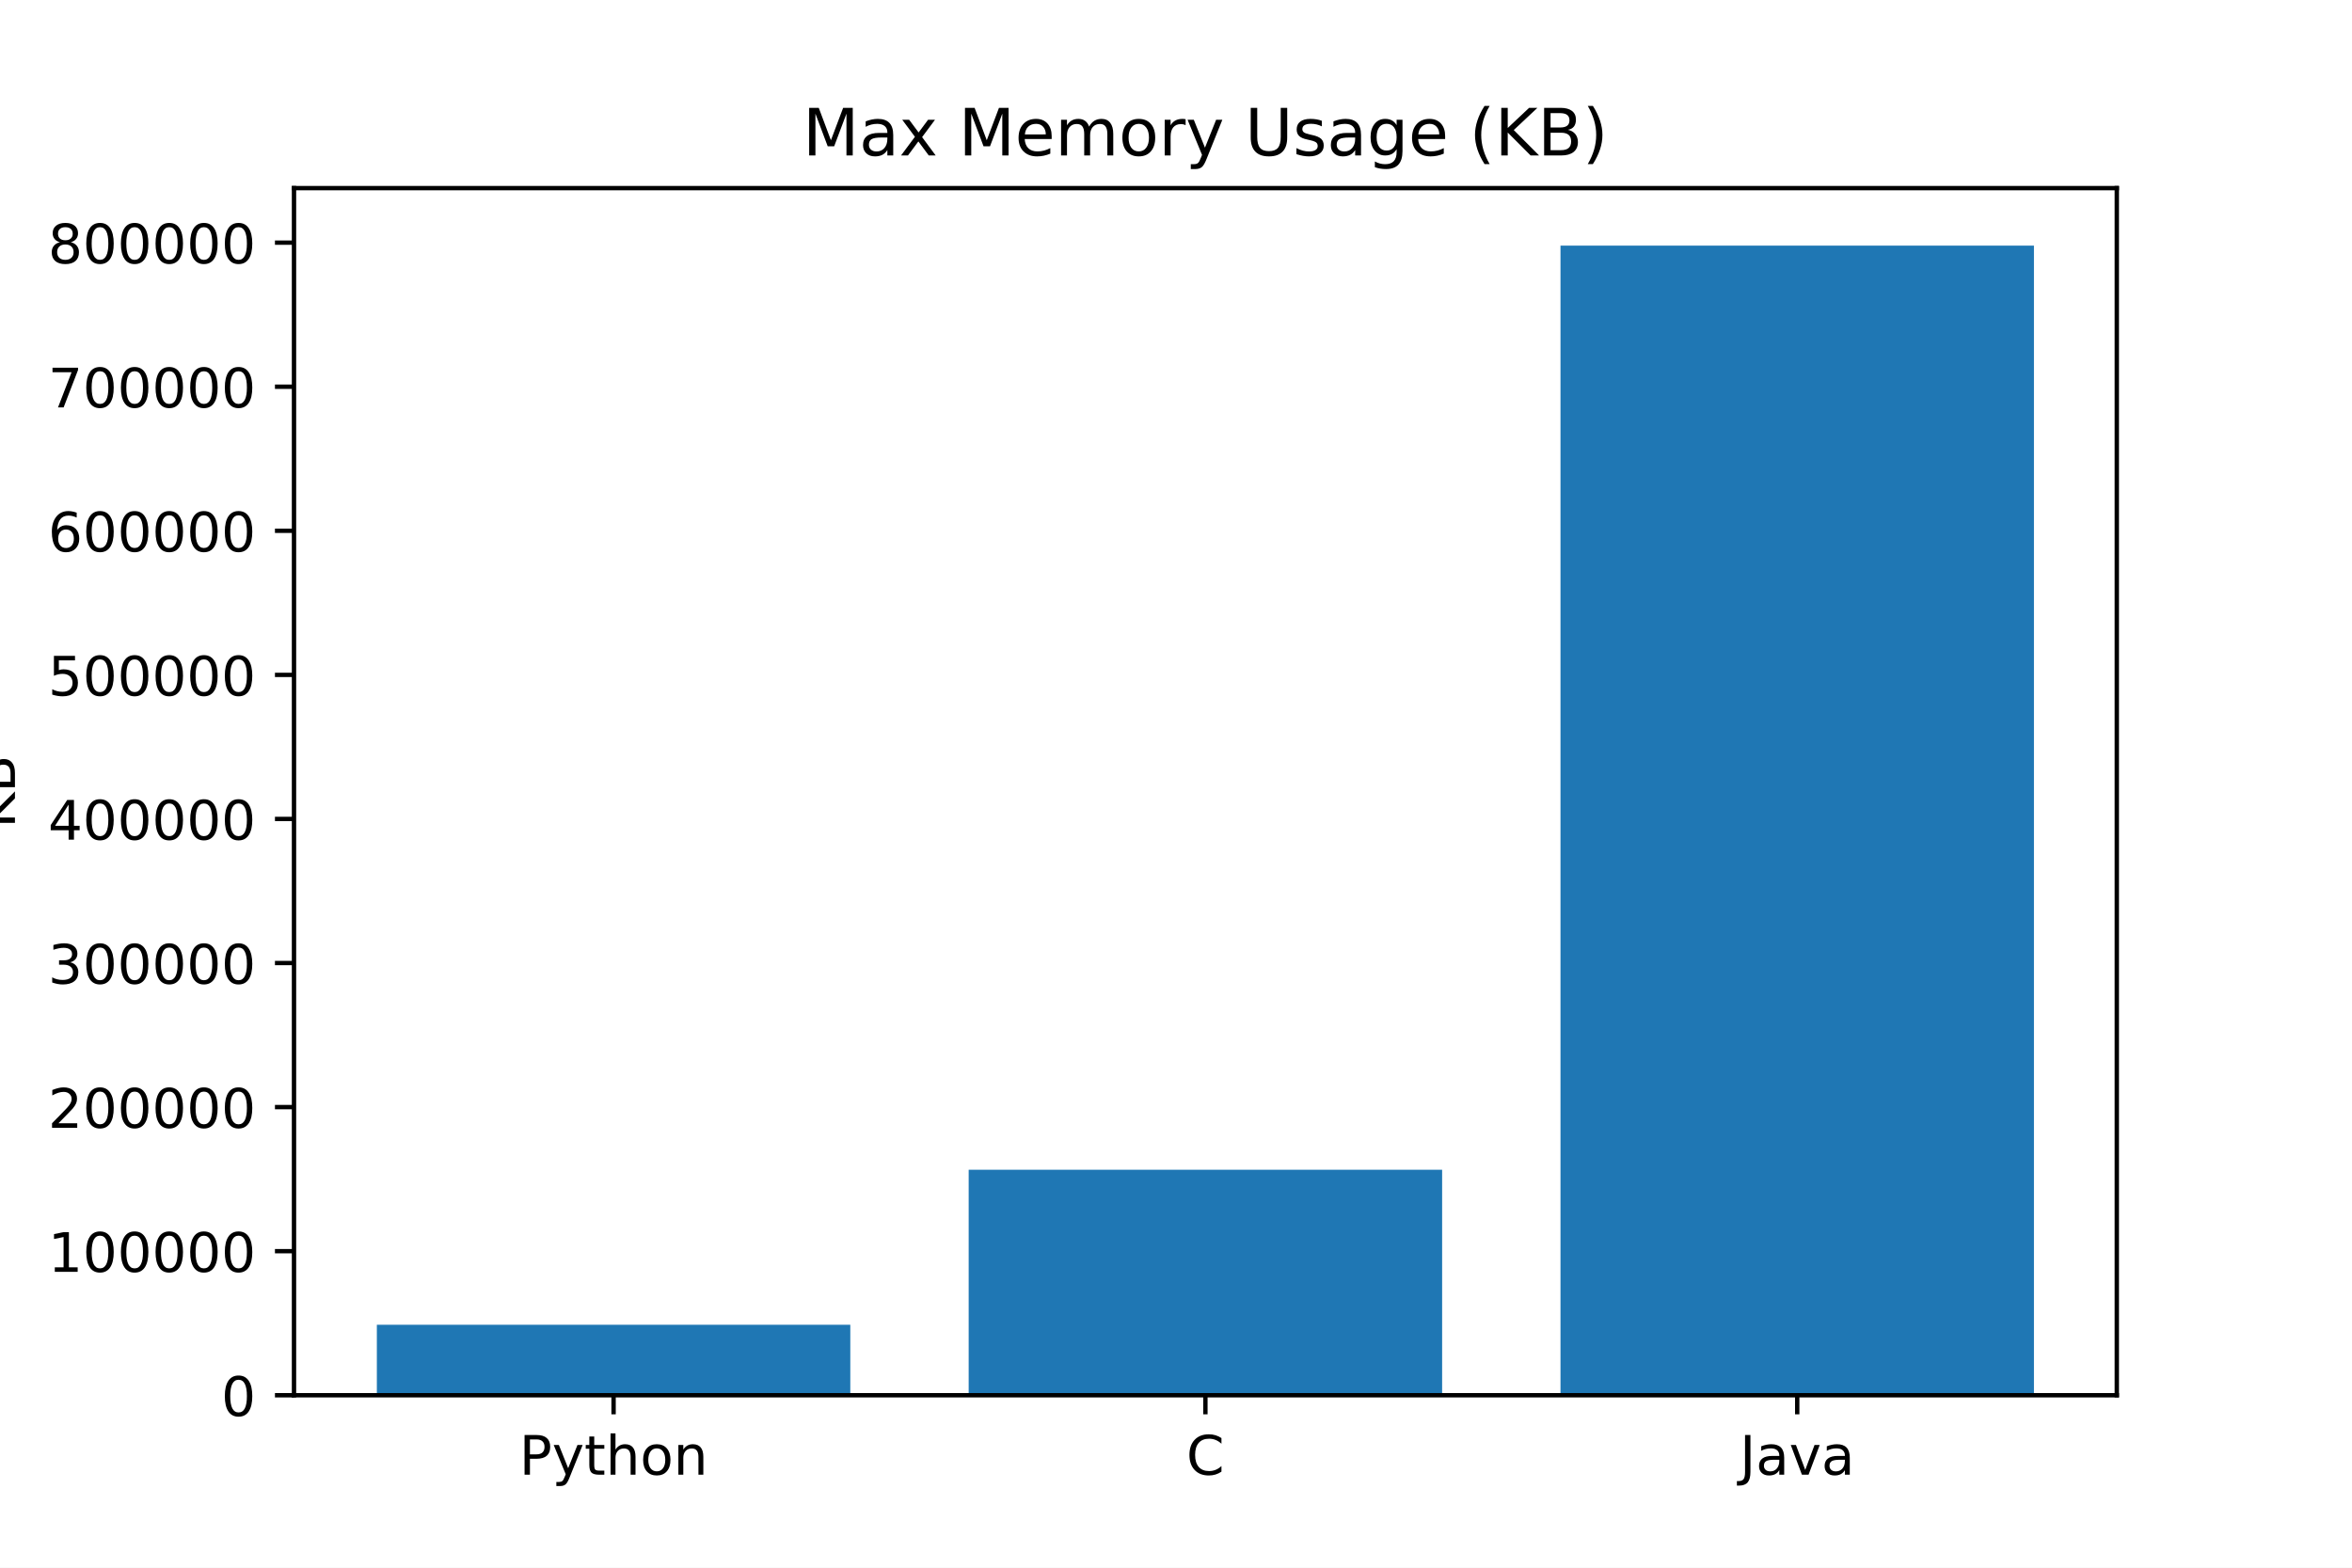
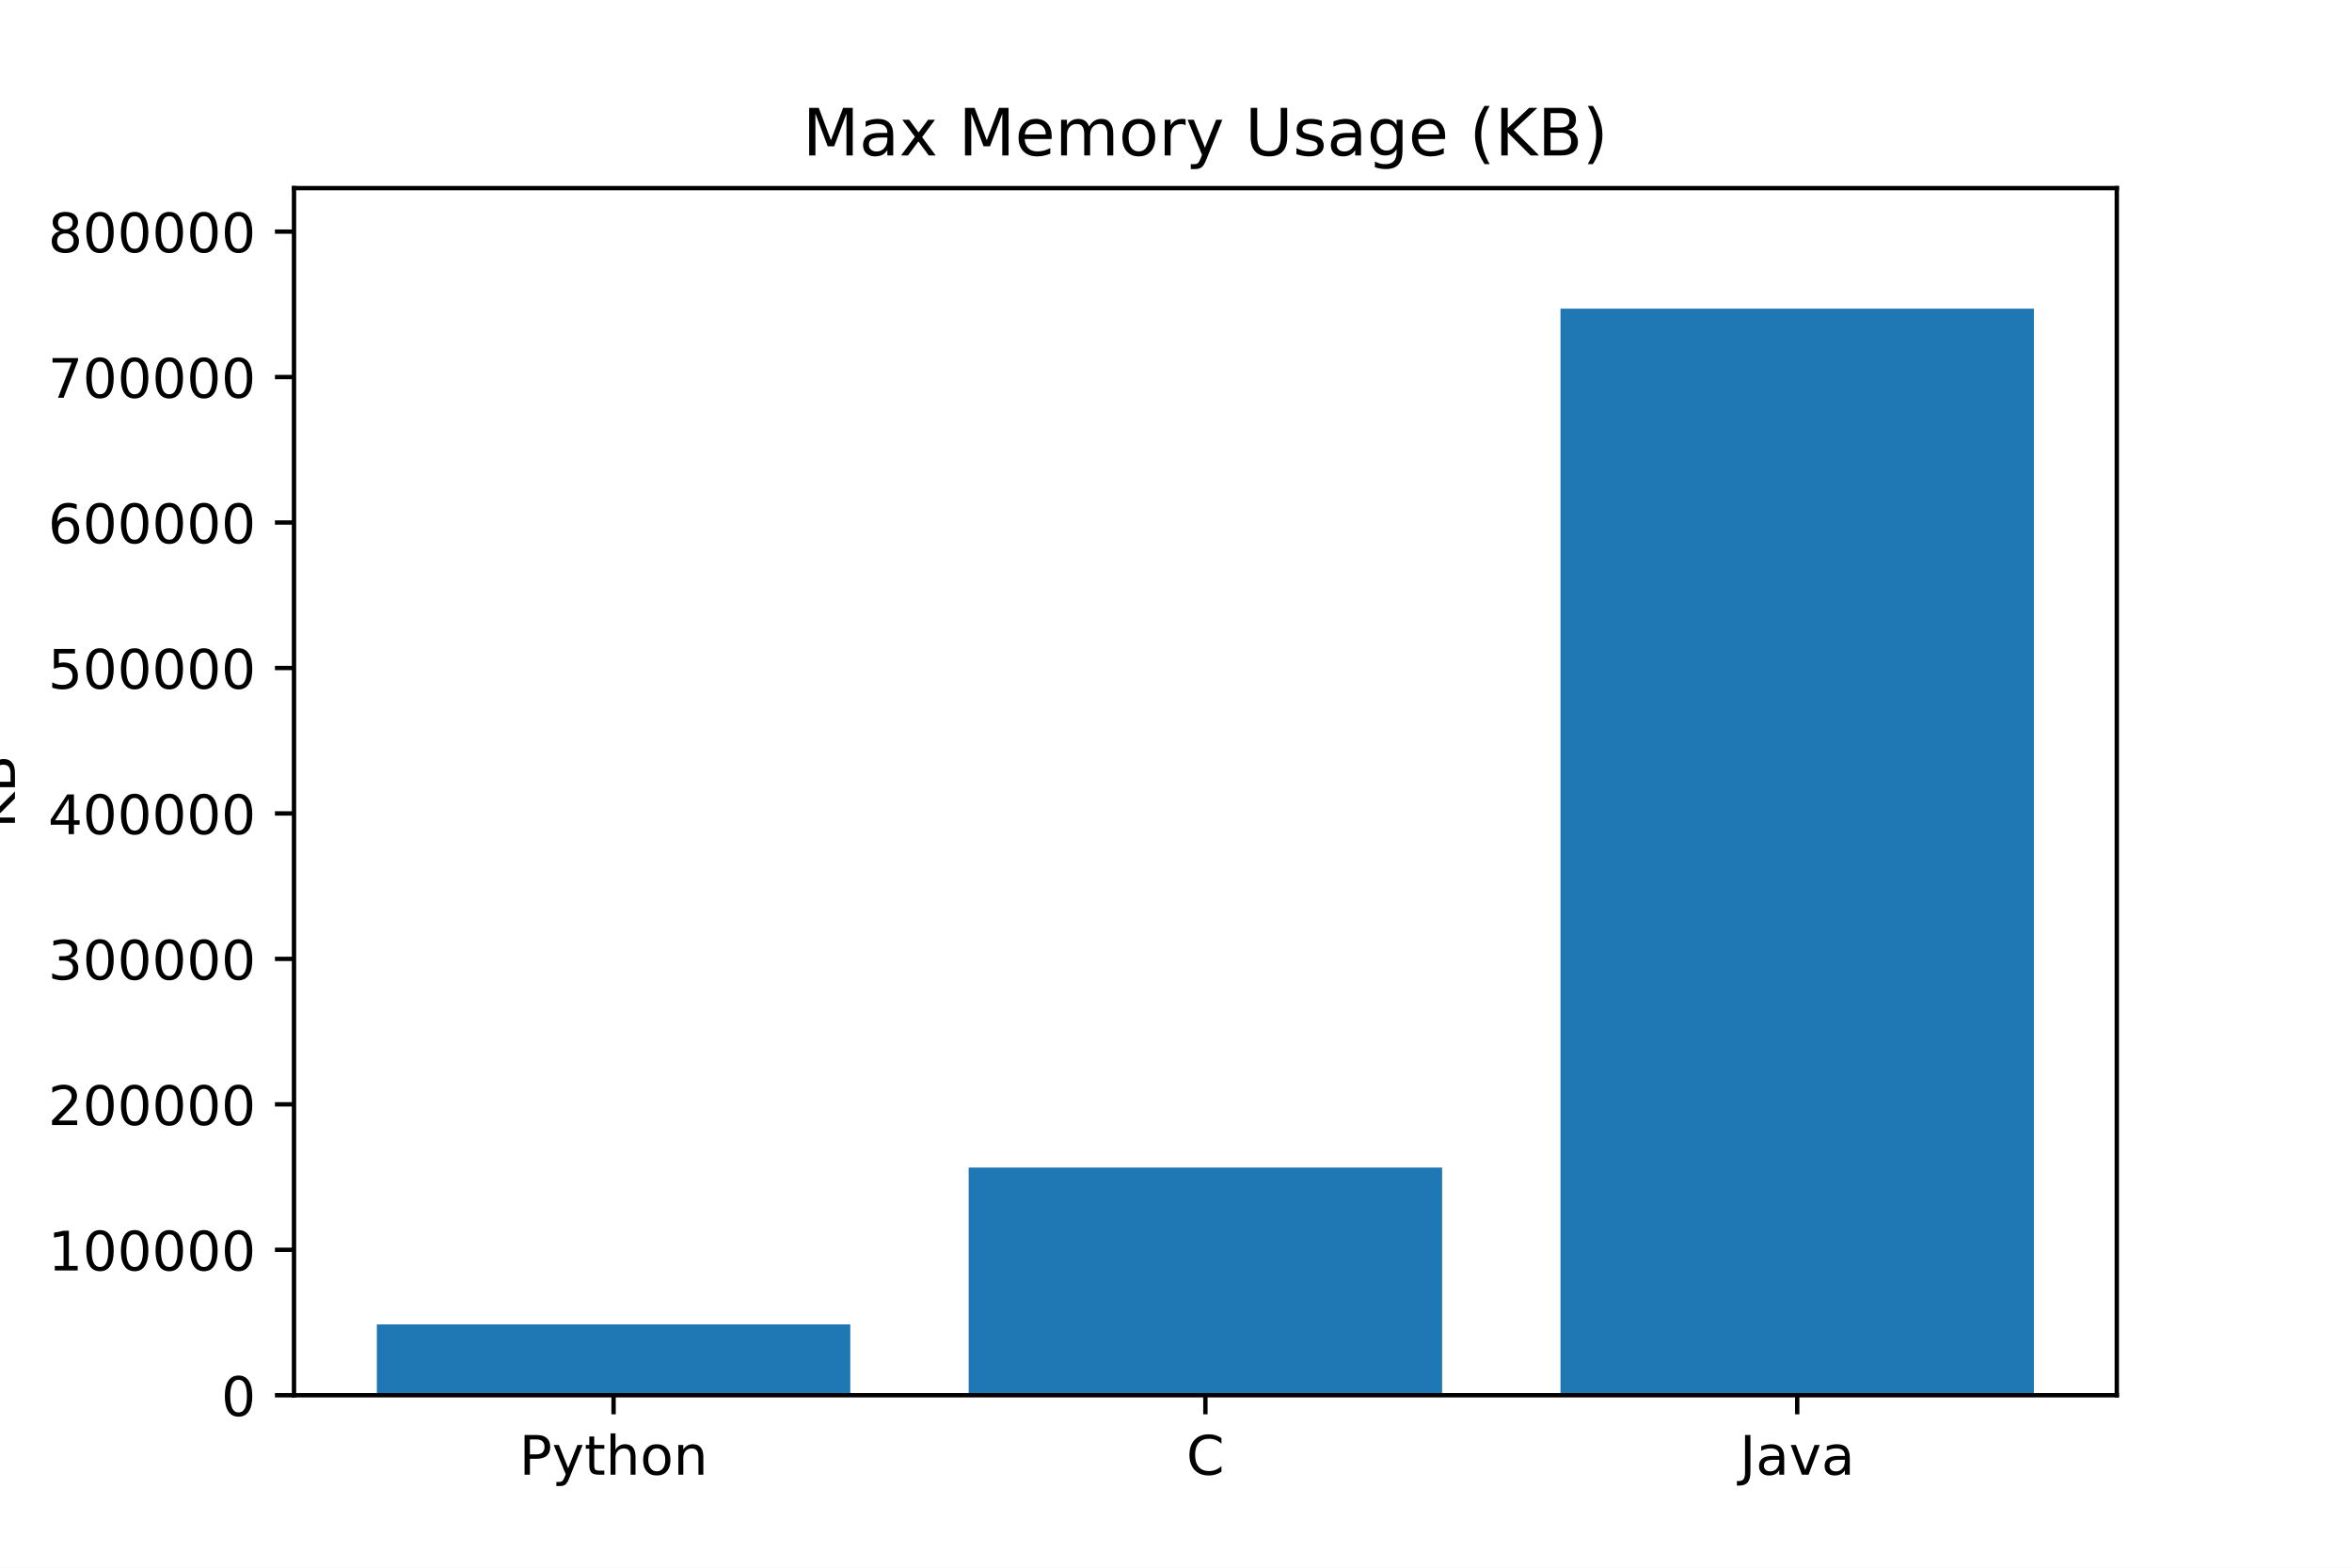
<svg xmlns="http://www.w3.org/2000/svg" xmlns:xlink="http://www.w3.org/1999/xlink" width="432pt" height="288pt" viewBox="0 0 432 288" version="1.1">
  <defs>
    <style type="text/css">*{stroke-linejoin: round; stroke-linecap: butt}</style>
  </defs>
  <g id="figure_1">
    <g id="patch_1">
      <path d="M 0 288  L 432 288  L 432 0  L 0 0  z " style="fill: #ffffff" />
    </g>
    <g id="axes_1">
      <g id="patch_2">
        <path d="M 54 256.32  L 388.8 256.32  L 388.8 34.56  L 54 34.56  z " style="fill: #ffffff" />
      </g>
      <g id="patch_3">
-         <path d="M 69.218 256.32  L 156.179 256.32  L 156.179 243.373  L 69.218 243.373  z " clip-path="url(#p4f2e7f6474)" style="fill: #1f77b4" />
+         <path d="M 69.218 256.32  L 156.179 256.32  L 156.179 243.298  L 69.218 243.298  z " clip-path="url(#pd950e25e10)" style="fill: #1f77b4" />
      </g>
      <g id="patch_4">
-         <path d="M 177.919 256.32  L 264.881 256.32  L 264.881 214.899  L 177.919 214.899  z " clip-path="url(#p4f2e7f6474)" style="fill: #1f77b4" />
+         <path d="M 177.919 256.32  L 264.881 256.32  L 264.881 214.496  L 177.919 214.496  z " clip-path="url(#pd950e25e10)" style="fill: #1f77b4" />
      </g>
      <g id="patch_5">
-         <path d="M 286.621 256.32  L 373.582 256.32  L 373.582 45.12  L 286.621 45.12  z " clip-path="url(#p4f2e7f6474)" style="fill: #1f77b4" />
+         <path d="M 286.621 256.32  L 373.582 256.32  L 373.582 56.704  L 286.621 56.704  z " clip-path="url(#pd950e25e10)" style="fill: #1f77b4" />
      </g>
      <g id="matplotlib.axis_1">
        <g id="xtick_1">
          <g id="line2d_1">
            <defs>
-               <path id="med1af14491" d="M 0 0  L 0 3.5  " style="stroke: #000000; stroke-width: 0.8" />
+               <path id="mad811ff144" d="M 0 0  L 0 3.5  " style="stroke: #000000; stroke-width: 0.8" />
            </defs>
            <g>
-               <use xlink:href="#med1af14491" x="112.699" y="256.32" style="stroke: #000000; stroke-width: 0.8" />
+               <use xlink:href="#mad811ff144" x="112.699" y="256.32" style="stroke: #000000; stroke-width: 0.8" />
            </g>
          </g>
          <g id="text_1">
            <g transform="translate(95.36745 270.9184) scale(0.1 -0.1)">
              <defs>
                <path id="DejaVuSans-50" d="M 1259 4147  L 1259 2394  L 2053 2394  Q 2494 2394 2734 2622  Q 2975 2850 2975 3272  Q 2975 3691 2734 3919  Q 2494 4147 2053 4147  L 1259 4147  z M 628 4666  L 2053 4666  Q 2838 4666 3239 4311  Q 3641 3956 3641 3272  Q 3641 2581 3239 2228  Q 2838 1875 2053 1875  L 1259 1875  L 1259 0  L 628 0  L 628 4666  z " transform="scale(0.015625)" />
                <path id="DejaVuSans-79" d="M 2059 -325  Q 1816 -950 1584 -1140  Q 1353 -1331 966 -1331  L 506 -1331  L 506 -850  L 844 -850  Q 1081 -850 1212 -737  Q 1344 -625 1503 -206  L 1606 56  L 191 3500  L 800 3500  L 1894 763  L 2988 3500  L 3597 3500  L 2059 -325  z " transform="scale(0.015625)" />
                <path id="DejaVuSans-74" d="M 1172 4494  L 1172 3500  L 2356 3500  L 2356 3053  L 1172 3053  L 1172 1153  Q 1172 725 1289 603  Q 1406 481 1766 481  L 2356 481  L 2356 0  L 1766 0  Q 1100 0 847 248  Q 594 497 594 1153  L 594 3053  L 172 3053  L 172 3500  L 594 3500  L 594 4494  L 1172 4494  z " transform="scale(0.015625)" />
                <path id="DejaVuSans-68" d="M 3513 2113  L 3513 0  L 2938 0  L 2938 2094  Q 2938 2591 2744 2837  Q 2550 3084 2163 3084  Q 1697 3084 1428 2787  Q 1159 2491 1159 1978  L 1159 0  L 581 0  L 581 4863  L 1159 4863  L 1159 2956  Q 1366 3272 1645 3428  Q 1925 3584 2291 3584  Q 2894 3584 3203 3211  Q 3513 2838 3513 2113  z " transform="scale(0.015625)" />
                <path id="DejaVuSans-6f" d="M 1959 3097  Q 1497 3097 1228 2736  Q 959 2375 959 1747  Q 959 1119 1226 758  Q 1494 397 1959 397  Q 2419 397 2687 759  Q 2956 1122 2956 1747  Q 2956 2369 2687 2733  Q 2419 3097 1959 3097  z M 1959 3584  Q 2709 3584 3137 3096  Q 3566 2609 3566 1747  Q 3566 888 3137 398  Q 2709 -91 1959 -91  Q 1206 -91 779 398  Q 353 888 353 1747  Q 353 2609 779 3096  Q 1206 3584 1959 3584  z " transform="scale(0.015625)" />
                <path id="DejaVuSans-6e" d="M 3513 2113  L 3513 0  L 2938 0  L 2938 2094  Q 2938 2591 2744 2837  Q 2550 3084 2163 3084  Q 1697 3084 1428 2787  Q 1159 2491 1159 1978  L 1159 0  L 581 0  L 581 3500  L 1159 3500  L 1159 2956  Q 1366 3272 1645 3428  Q 1925 3584 2291 3584  Q 2894 3584 3203 3211  Q 3513 2838 3513 2113  z " transform="scale(0.015625)" />
              </defs>
              <use xlink:href="#DejaVuSans-50" />
              <use xlink:href="#DejaVuSans-79" transform="translate(60.30273 0)" />
              <use xlink:href="#DejaVuSans-74" transform="translate(119.4824 0)" />
              <use xlink:href="#DejaVuSans-68" transform="translate(158.6914 0)" />
              <use xlink:href="#DejaVuSans-6f" transform="translate(222.0703 0)" />
              <use xlink:href="#DejaVuSans-6e" transform="translate(283.252 0)" />
            </g>
          </g>
        </g>
        <g id="xtick_2">
          <g id="line2d_2">
            <g>
-               <use xlink:href="#med1af14491" x="221.4" y="256.32" style="stroke: #000000; stroke-width: 0.8" />
+               <use xlink:href="#mad811ff144" x="221.4" y="256.32" style="stroke: #000000; stroke-width: 0.8" />
            </g>
          </g>
          <g id="text_2">
            <g transform="translate(217.9086 270.9184) scale(0.1 -0.1)">
              <defs>
                <path id="DejaVuSans-43" d="M 4122 4306  L 4122 3641  Q 3803 3938 3442 4084  Q 3081 4231 2675 4231  Q 1875 4231 1450 3742  Q 1025 3253 1025 2328  Q 1025 1406 1450 917  Q 1875 428 2675 428  Q 3081 428 3442 575  Q 3803 722 4122 1019  L 4122 359  Q 3791 134 3420 21  Q 3050 -91 2638 -91  Q 1578 -91 968 557  Q 359 1206 359 2328  Q 359 3453 968 4101  Q 1578 4750 2638 4750  Q 3056 4750 3426 4639  Q 3797 4528 4122 4306  z " transform="scale(0.015625)" />
              </defs>
              <use xlink:href="#DejaVuSans-43" />
            </g>
          </g>
        </g>
        <g id="xtick_3">
          <g id="line2d_3">
            <g>
-               <use xlink:href="#med1af14491" x="330.101" y="256.32" style="stroke: #000000; stroke-width: 0.8" />
+               <use xlink:href="#mad811ff144" x="330.101" y="256.32" style="stroke: #000000; stroke-width: 0.8" />
            </g>
          </g>
          <g id="text_3">
            <g transform="translate(319.5388 270.9184) scale(0.1 -0.1)">
              <defs>
                <path id="DejaVuSans-4a" d="M 628 4666  L 1259 4666  L 1259 325  Q 1259 -519 939 -900  Q 619 -1281 -91 -1281  L -331 -1281  L -331 -750  L -134 -750  Q 284 -750 456 -515  Q 628 -281 628 325  L 628 4666  z " transform="scale(0.015625)" />
                <path id="DejaVuSans-61" d="M 2194 1759  Q 1497 1759 1228 1600  Q 959 1441 959 1056  Q 959 750 1161 570  Q 1363 391 1709 391  Q 2188 391 2477 730  Q 2766 1069 2766 1631  L 2766 1759  L 2194 1759  z M 3341 1997  L 3341 0  L 2766 0  L 2766 531  Q 2569 213 2275 61  Q 1981 -91 1556 -91  Q 1019 -91 701 211  Q 384 513 384 1019  Q 384 1609 779 1909  Q 1175 2209 1959 2209  L 2766 2209  L 2766 2266  Q 2766 2663 2505 2880  Q 2244 3097 1772 3097  Q 1472 3097 1187 3025  Q 903 2953 641 2809  L 641 3341  Q 956 3463 1253 3523  Q 1550 3584 1831 3584  Q 2591 3584 2966 3190  Q 3341 2797 3341 1997  z " transform="scale(0.015625)" />
                <path id="DejaVuSans-76" d="M 191 3500  L 800 3500  L 1894 563  L 2988 3500  L 3597 3500  L 2284 0  L 1503 0  L 191 3500  z " transform="scale(0.015625)" />
              </defs>
              <use xlink:href="#DejaVuSans-4a" />
              <use xlink:href="#DejaVuSans-61" transform="translate(29.49219 0)" />
              <use xlink:href="#DejaVuSans-76" transform="translate(90.77148 0)" />
              <use xlink:href="#DejaVuSans-61" transform="translate(149.9512 0)" />
            </g>
          </g>
        </g>
      </g>
      <g id="matplotlib.axis_2">
        <g id="ytick_1">
          <g id="line2d_4">
            <defs>
-               <path id="m04662da38d" d="M 0 0  L -3.5 0  " style="stroke: #000000; stroke-width: 0.8" />
+               <path id="m0b08330991" d="M 0 0  L -3.5 0  " style="stroke: #000000; stroke-width: 0.8" />
            </defs>
            <g>
-               <use xlink:href="#m04662da38d" x="54" y="256.32" style="stroke: #000000; stroke-width: 0.8" />
+               <use xlink:href="#m0b08330991" x="54" y="256.32" style="stroke: #000000; stroke-width: 0.8" />
            </g>
          </g>
          <g id="text_4">
            <g transform="translate(40.6375 260.1192) scale(0.1 -0.1)">
              <defs>
                <path id="DejaVuSans-30" d="M 2034 4250  Q 1547 4250 1301 3770  Q 1056 3291 1056 2328  Q 1056 1369 1301 889  Q 1547 409 2034 409  Q 2525 409 2770 889  Q 3016 1369 3016 2328  Q 3016 3291 2770 3770  Q 2525 4250 2034 4250  z M 2034 4750  Q 2819 4750 3233 4129  Q 3647 3509 3647 2328  Q 3647 1150 3233 529  Q 2819 -91 2034 -91  Q 1250 -91 836 529  Q 422 1150 422 2328  Q 422 3509 836 4129  Q 1250 4750 2034 4750  z " transform="scale(0.015625)" />
              </defs>
              <use xlink:href="#DejaVuSans-30" />
            </g>
          </g>
        </g>
        <g id="ytick_2">
          <g id="line2d_5">
            <g>
-               <use xlink:href="#m04662da38d" x="54" y="229.852" style="stroke: #000000; stroke-width: 0.8" />
+               <use xlink:href="#m0b08330991" x="54" y="229.599" style="stroke: #000000; stroke-width: 0.8" />
            </g>
          </g>
          <g id="text_5">
-             <g transform="translate(8.825 233.6513) scale(0.1 -0.1)">
+             <g transform="translate(8.825 233.3981) scale(0.1 -0.1)">
              <defs>
                <path id="DejaVuSans-31" d="M 794 531  L 1825 531  L 1825 4091  L 703 3866  L 703 4441  L 1819 4666  L 2450 4666  L 2450 531  L 3481 531  L 3481 0  L 794 0  L 794 531  z " transform="scale(0.015625)" />
              </defs>
              <use xlink:href="#DejaVuSans-31" />
              <use xlink:href="#DejaVuSans-30" transform="translate(63.62305 0)" />
              <use xlink:href="#DejaVuSans-30" transform="translate(127.2461 0)" />
              <use xlink:href="#DejaVuSans-30" transform="translate(190.8691 0)" />
              <use xlink:href="#DejaVuSans-30" transform="translate(254.4922 0)" />
              <use xlink:href="#DejaVuSans-30" transform="translate(318.1152 0)" />
            </g>
          </g>
        </g>
        <g id="ytick_3">
          <g id="line2d_6">
            <g>
-               <use xlink:href="#m04662da38d" x="54" y="203.384" style="stroke: #000000; stroke-width: 0.8" />
+               <use xlink:href="#m0b08330991" x="54" y="202.878" style="stroke: #000000; stroke-width: 0.8" />
            </g>
          </g>
          <g id="text_6">
-             <g transform="translate(8.825 207.1834) scale(0.1 -0.1)">
+             <g transform="translate(8.825 206.6769) scale(0.1 -0.1)">
              <defs>
                <path id="DejaVuSans-32" d="M 1228 531  L 3431 531  L 3431 0  L 469 0  L 469 531  Q 828 903 1448 1529  Q 2069 2156 2228 2338  Q 2531 2678 2651 2914  Q 2772 3150 2772 3378  Q 2772 3750 2511 3984  Q 2250 4219 1831 4219  Q 1534 4219 1204 4116  Q 875 4013 500 3803  L 500 4441  Q 881 4594 1212 4672  Q 1544 4750 1819 4750  Q 2544 4750 2975 4387  Q 3406 4025 3406 3419  Q 3406 3131 3298 2873  Q 3191 2616 2906 2266  Q 2828 2175 2409 1742  Q 1991 1309 1228 531  z " transform="scale(0.015625)" />
              </defs>
              <use xlink:href="#DejaVuSans-32" />
              <use xlink:href="#DejaVuSans-30" transform="translate(63.62305 0)" />
              <use xlink:href="#DejaVuSans-30" transform="translate(127.2461 0)" />
              <use xlink:href="#DejaVuSans-30" transform="translate(190.8691 0)" />
              <use xlink:href="#DejaVuSans-30" transform="translate(254.4922 0)" />
              <use xlink:href="#DejaVuSans-30" transform="translate(318.1152 0)" />
            </g>
          </g>
        </g>
        <g id="ytick_4">
          <g id="line2d_7">
            <g>
-               <use xlink:href="#m04662da38d" x="54" y="176.916" style="stroke: #000000; stroke-width: 0.8" />
+               <use xlink:href="#m0b08330991" x="54" y="176.157" style="stroke: #000000; stroke-width: 0.8" />
            </g>
          </g>
          <g id="text_7">
-             <g transform="translate(8.825 180.7155) scale(0.1 -0.1)">
+             <g transform="translate(8.825 179.9557) scale(0.1 -0.1)">
              <defs>
                <path id="DejaVuSans-33" d="M 2597 2516  Q 3050 2419 3304 2112  Q 3559 1806 3559 1356  Q 3559 666 3084 287  Q 2609 -91 1734 -91  Q 1441 -91 1130 -33  Q 819 25 488 141  L 488 750  Q 750 597 1062 519  Q 1375 441 1716 441  Q 2309 441 2620 675  Q 2931 909 2931 1356  Q 2931 1769 2642 2001  Q 2353 2234 1838 2234  L 1294 2234  L 1294 2753  L 1863 2753  Q 2328 2753 2575 2939  Q 2822 3125 2822 3475  Q 2822 3834 2567 4026  Q 2313 4219 1838 4219  Q 1578 4219 1281 4162  Q 984 4106 628 3988  L 628 4550  Q 988 4650 1302 4700  Q 1616 4750 1894 4750  Q 2613 4750 3031 4423  Q 3450 4097 3450 3541  Q 3450 3153 3228 2886  Q 3006 2619 2597 2516  z " transform="scale(0.015625)" />
              </defs>
              <use xlink:href="#DejaVuSans-33" />
              <use xlink:href="#DejaVuSans-30" transform="translate(63.62305 0)" />
              <use xlink:href="#DejaVuSans-30" transform="translate(127.2461 0)" />
              <use xlink:href="#DejaVuSans-30" transform="translate(190.8691 0)" />
              <use xlink:href="#DejaVuSans-30" transform="translate(254.4922 0)" />
              <use xlink:href="#DejaVuSans-30" transform="translate(318.1152 0)" />
            </g>
          </g>
        </g>
        <g id="ytick_5">
          <g id="line2d_8">
            <g>
-               <use xlink:href="#m04662da38d" x="54" y="150.448" style="stroke: #000000; stroke-width: 0.8" />
+               <use xlink:href="#m0b08330991" x="54" y="149.435" style="stroke: #000000; stroke-width: 0.8" />
            </g>
          </g>
          <g id="text_8">
-             <g transform="translate(8.825 154.2477) scale(0.1 -0.1)">
+             <g transform="translate(8.825 153.2346) scale(0.1 -0.1)">
              <defs>
                <path id="DejaVuSans-34" d="M 2419 4116  L 825 1625  L 2419 1625  L 2419 4116  z M 2253 4666  L 3047 4666  L 3047 1625  L 3713 1625  L 3713 1100  L 3047 1100  L 3047 0  L 2419 0  L 2419 1100  L 313 1100  L 313 1709  L 2253 4666  z " transform="scale(0.015625)" />
              </defs>
              <use xlink:href="#DejaVuSans-34" />
              <use xlink:href="#DejaVuSans-30" transform="translate(63.62305 0)" />
              <use xlink:href="#DejaVuSans-30" transform="translate(127.2461 0)" />
              <use xlink:href="#DejaVuSans-30" transform="translate(190.8691 0)" />
              <use xlink:href="#DejaVuSans-30" transform="translate(254.4922 0)" />
              <use xlink:href="#DejaVuSans-30" transform="translate(318.1152 0)" />
            </g>
          </g>
        </g>
        <g id="ytick_6">
          <g id="line2d_9">
            <g>
-               <use xlink:href="#m04662da38d" x="54" y="123.981" style="stroke: #000000; stroke-width: 0.8" />
+               <use xlink:href="#m0b08330991" x="54" y="122.714" style="stroke: #000000; stroke-width: 0.8" />
            </g>
          </g>
          <g id="text_9">
-             <g transform="translate(8.825 127.7798) scale(0.1 -0.1)">
+             <g transform="translate(8.825 126.5134) scale(0.1 -0.1)">
              <defs>
                <path id="DejaVuSans-35" d="M 691 4666  L 3169 4666  L 3169 4134  L 1269 4134  L 1269 2991  Q 1406 3038 1543 3061  Q 1681 3084 1819 3084  Q 2600 3084 3056 2656  Q 3513 2228 3513 1497  Q 3513 744 3044 326  Q 2575 -91 1722 -91  Q 1428 -91 1123 -41  Q 819 9 494 109  L 494 744  Q 775 591 1075 516  Q 1375 441 1709 441  Q 2250 441 2565 725  Q 2881 1009 2881 1497  Q 2881 1984 2565 2268  Q 2250 2553 1709 2553  Q 1456 2553 1204 2497  Q 953 2441 691 2322  L 691 4666  z " transform="scale(0.015625)" />
              </defs>
              <use xlink:href="#DejaVuSans-35" />
              <use xlink:href="#DejaVuSans-30" transform="translate(63.62305 0)" />
              <use xlink:href="#DejaVuSans-30" transform="translate(127.2461 0)" />
              <use xlink:href="#DejaVuSans-30" transform="translate(190.8691 0)" />
              <use xlink:href="#DejaVuSans-30" transform="translate(254.4922 0)" />
              <use xlink:href="#DejaVuSans-30" transform="translate(318.1152 0)" />
            </g>
          </g>
        </g>
        <g id="ytick_7">
          <g id="line2d_10">
            <g>
-               <use xlink:href="#m04662da38d" x="54" y="97.513" style="stroke: #000000; stroke-width: 0.8" />
+               <use xlink:href="#m0b08330991" x="54" y="95.993" style="stroke: #000000; stroke-width: 0.8" />
            </g>
          </g>
          <g id="text_10">
-             <g transform="translate(8.825 101.3119) scale(0.1 -0.1)">
+             <g transform="translate(8.825 99.79224) scale(0.1 -0.1)">
              <defs>
                <path id="DejaVuSans-36" d="M 2113 2584  Q 1688 2584 1439 2293  Q 1191 2003 1191 1497  Q 1191 994 1439 701  Q 1688 409 2113 409  Q 2538 409 2786 701  Q 3034 994 3034 1497  Q 3034 2003 2786 2293  Q 2538 2584 2113 2584  z M 3366 4563  L 3366 3988  Q 3128 4100 2886 4159  Q 2644 4219 2406 4219  Q 1781 4219 1451 3797  Q 1122 3375 1075 2522  Q 1259 2794 1537 2939  Q 1816 3084 2150 3084  Q 2853 3084 3261 2657  Q 3669 2231 3669 1497  Q 3669 778 3244 343  Q 2819 -91 2113 -91  Q 1303 -91 875 529  Q 447 1150 447 2328  Q 447 3434 972 4092  Q 1497 4750 2381 4750  Q 2619 4750 2861 4703  Q 3103 4656 3366 4563  z " transform="scale(0.015625)" />
              </defs>
              <use xlink:href="#DejaVuSans-36" />
              <use xlink:href="#DejaVuSans-30" transform="translate(63.62305 0)" />
              <use xlink:href="#DejaVuSans-30" transform="translate(127.2461 0)" />
              <use xlink:href="#DejaVuSans-30" transform="translate(190.8691 0)" />
              <use xlink:href="#DejaVuSans-30" transform="translate(254.4922 0)" />
              <use xlink:href="#DejaVuSans-30" transform="translate(318.1152 0)" />
            </g>
          </g>
        </g>
        <g id="ytick_8">
          <g id="line2d_11">
            <g>
-               <use xlink:href="#m04662da38d" x="54" y="71.045" style="stroke: #000000; stroke-width: 0.8" />
+               <use xlink:href="#m0b08330991" x="54" y="69.272" style="stroke: #000000; stroke-width: 0.8" />
            </g>
          </g>
          <g id="text_11">
-             <g transform="translate(8.825 74.84399) scale(0.1 -0.1)">
+             <g transform="translate(8.825 73.07108) scale(0.1 -0.1)">
              <defs>
                <path id="DejaVuSans-37" d="M 525 4666  L 3525 4666  L 3525 4397  L 1831 0  L 1172 0  L 2766 4134  L 525 4134  L 525 4666  z " transform="scale(0.015625)" />
              </defs>
              <use xlink:href="#DejaVuSans-37" />
              <use xlink:href="#DejaVuSans-30" transform="translate(63.62305 0)" />
              <use xlink:href="#DejaVuSans-30" transform="translate(127.2461 0)" />
              <use xlink:href="#DejaVuSans-30" transform="translate(190.8691 0)" />
              <use xlink:href="#DejaVuSans-30" transform="translate(254.4922 0)" />
              <use xlink:href="#DejaVuSans-30" transform="translate(318.1152 0)" />
            </g>
          </g>
        </g>
        <g id="ytick_9">
          <g id="line2d_12">
            <g>
-               <use xlink:href="#m04662da38d" x="54" y="44.577" style="stroke: #000000; stroke-width: 0.8" />
+               <use xlink:href="#m0b08330991" x="54" y="42.551" style="stroke: #000000; stroke-width: 0.8" />
            </g>
          </g>
          <g id="text_12">
-             <g transform="translate(8.825 48.3761) scale(0.1 -0.1)">
+             <g transform="translate(8.825 46.34992) scale(0.1 -0.1)">
              <defs>
                <path id="DejaVuSans-38" d="M 2034 2216  Q 1584 2216 1326 1975  Q 1069 1734 1069 1313  Q 1069 891 1326 650  Q 1584 409 2034 409  Q 2484 409 2743 651  Q 3003 894 3003 1313  Q 3003 1734 2745 1975  Q 2488 2216 2034 2216  z M 1403 2484  Q 997 2584 770 2862  Q 544 3141 544 3541  Q 544 4100 942 4425  Q 1341 4750 2034 4750  Q 2731 4750 3128 4425  Q 3525 4100 3525 3541  Q 3525 3141 3298 2862  Q 3072 2584 2669 2484  Q 3125 2378 3379 2068  Q 3634 1759 3634 1313  Q 3634 634 3220 271  Q 2806 -91 2034 -91  Q 1263 -91 848 271  Q 434 634 434 1313  Q 434 1759 690 2068  Q 947 2378 1403 2484  z M 1172 3481  Q 1172 3119 1398 2916  Q 1625 2713 2034 2713  Q 2441 2713 2670 2916  Q 2900 3119 2900 3481  Q 2900 3844 2670 4047  Q 2441 4250 2034 4250  Q 1625 4250 1398 4047  Q 1172 3844 1172 3481  z " transform="scale(0.015625)" />
              </defs>
              <use xlink:href="#DejaVuSans-38" />
              <use xlink:href="#DejaVuSans-30" transform="translate(63.62305 0)" />
              <use xlink:href="#DejaVuSans-30" transform="translate(127.2461 0)" />
              <use xlink:href="#DejaVuSans-30" transform="translate(190.8691 0)" />
              <use xlink:href="#DejaVuSans-30" transform="translate(254.4922 0)" />
              <use xlink:href="#DejaVuSans-30" transform="translate(318.1152 0)" />
            </g>
          </g>
        </g>
        <g id="text_13">
          <g transform="translate(2.745312 152.1494) rotate(-90) scale(0.1 -0.1)">
            <defs>
              <path id="DejaVuSans-4b" d="M 628 4666  L 1259 4666  L 1259 2694  L 3353 4666  L 4166 4666  L 1850 2491  L 4331 0  L 3500 0  L 1259 2247  L 1259 0  L 628 0  L 628 4666  z " transform="scale(0.015625)" />
              <path id="DejaVuSans-42" d="M 1259 2228  L 1259 519  L 2272 519  Q 2781 519 3026 730  Q 3272 941 3272 1375  Q 3272 1813 3026 2020  Q 2781 2228 2272 2228  L 1259 2228  z M 1259 4147  L 1259 2741  L 2194 2741  Q 2656 2741 2882 2914  Q 3109 3088 3109 3444  Q 3109 3797 2882 3972  Q 2656 4147 2194 4147  L 1259 4147  z M 628 4666  L 2241 4666  Q 2963 4666 3353 4366  Q 3744 4066 3744 3513  Q 3744 3084 3544 2831  Q 3344 2578 2956 2516  Q 3422 2416 3680 2098  Q 3938 1781 3938 1306  Q 3938 681 3513 340  Q 3088 0 2303 0  L 628 0  L 628 4666  z " transform="scale(0.015625)" />
            </defs>
            <use xlink:href="#DejaVuSans-4b" />
            <use xlink:href="#DejaVuSans-42" transform="translate(65.57617 0)" />
          </g>
        </g>
      </g>
      <g id="patch_6">
        <path d="M 54 256.32  L 54 34.56  " style="fill: none; stroke: #000000; stroke-width: 0.8; stroke-linejoin: miter; stroke-linecap: square" />
      </g>
      <g id="patch_7">
        <path d="M 388.8 256.32  L 388.8 34.56  " style="fill: none; stroke: #000000; stroke-width: 0.8; stroke-linejoin: miter; stroke-linecap: square" />
      </g>
      <g id="patch_8">
        <path d="M 54 256.32  L 388.8 256.32  " style="fill: none; stroke: #000000; stroke-width: 0.8; stroke-linejoin: miter; stroke-linecap: square" />
      </g>
      <g id="patch_9">
        <path d="M 54 34.56  L 388.8 34.56  " style="fill: none; stroke: #000000; stroke-width: 0.8; stroke-linejoin: miter; stroke-linecap: square" />
      </g>
      <g id="text_14">
        <g transform="translate(147.4444 28.56) scale(0.12 -0.12)">
          <defs>
            <path id="DejaVuSans-4d" d="M 628 4666  L 1569 4666  L 2759 1491  L 3956 4666  L 4897 4666  L 4897 0  L 4281 0  L 4281 4097  L 3078 897  L 2444 897  L 1241 4097  L 1241 0  L 628 0  L 628 4666  z " transform="scale(0.015625)" />
            <path id="DejaVuSans-78" d="M 3513 3500  L 2247 1797  L 3578 0  L 2900 0  L 1881 1375  L 863 0  L 184 0  L 1544 1831  L 300 3500  L 978 3500  L 1906 2253  L 2834 3500  L 3513 3500  z " transform="scale(0.015625)" />
            <path id="DejaVuSans-20" transform="scale(0.015625)" />
            <path id="DejaVuSans-65" d="M 3597 1894  L 3597 1613  L 953 1613  Q 991 1019 1311 708  Q 1631 397 2203 397  Q 2534 397 2845 478  Q 3156 559 3463 722  L 3463 178  Q 3153 47 2828 -22  Q 2503 -91 2169 -91  Q 1331 -91 842 396  Q 353 884 353 1716  Q 353 2575 817 3079  Q 1281 3584 2069 3584  Q 2775 3584 3186 3129  Q 3597 2675 3597 1894  z M 3022 2063  Q 3016 2534 2758 2815  Q 2500 3097 2075 3097  Q 1594 3097 1305 2825  Q 1016 2553 972 2059  L 3022 2063  z " transform="scale(0.015625)" />
            <path id="DejaVuSans-6d" d="M 3328 2828  Q 3544 3216 3844 3400  Q 4144 3584 4550 3584  Q 5097 3584 5394 3201  Q 5691 2819 5691 2113  L 5691 0  L 5113 0  L 5113 2094  Q 5113 2597 4934 2840  Q 4756 3084 4391 3084  Q 3944 3084 3684 2787  Q 3425 2491 3425 1978  L 3425 0  L 2847 0  L 2847 2094  Q 2847 2600 2669 2842  Q 2491 3084 2119 3084  Q 1678 3084 1418 2786  Q 1159 2488 1159 1978  L 1159 0  L 581 0  L 581 3500  L 1159 3500  L 1159 2956  Q 1356 3278 1631 3431  Q 1906 3584 2284 3584  Q 2666 3584 2933 3390  Q 3200 3197 3328 2828  z " transform="scale(0.015625)" />
            <path id="DejaVuSans-72" d="M 2631 2963  Q 2534 3019 2420 3045  Q 2306 3072 2169 3072  Q 1681 3072 1420 2755  Q 1159 2438 1159 1844  L 1159 0  L 581 0  L 581 3500  L 1159 3500  L 1159 2956  Q 1341 3275 1631 3429  Q 1922 3584 2338 3584  Q 2397 3584 2469 3576  Q 2541 3569 2628 3553  L 2631 2963  z " transform="scale(0.015625)" />
            <path id="DejaVuSans-55" d="M 556 4666  L 1191 4666  L 1191 1831  Q 1191 1081 1462 751  Q 1734 422 2344 422  Q 2950 422 3222 751  Q 3494 1081 3494 1831  L 3494 4666  L 4128 4666  L 4128 1753  Q 4128 841 3676 375  Q 3225 -91 2344 -91  Q 1459 -91 1007 375  Q 556 841 556 1753  L 556 4666  z " transform="scale(0.015625)" />
            <path id="DejaVuSans-73" d="M 2834 3397  L 2834 2853  Q 2591 2978 2328 3040  Q 2066 3103 1784 3103  Q 1356 3103 1142 2972  Q 928 2841 928 2578  Q 928 2378 1081 2264  Q 1234 2150 1697 2047  L 1894 2003  Q 2506 1872 2764 1633  Q 3022 1394 3022 966  Q 3022 478 2636 193  Q 2250 -91 1575 -91  Q 1294 -91 989 -36  Q 684 19 347 128  L 347 722  Q 666 556 975 473  Q 1284 391 1588 391  Q 1994 391 2212 530  Q 2431 669 2431 922  Q 2431 1156 2273 1281  Q 2116 1406 1581 1522  L 1381 1569  Q 847 1681 609 1914  Q 372 2147 372 2553  Q 372 3047 722 3315  Q 1072 3584 1716 3584  Q 2034 3584 2315 3537  Q 2597 3491 2834 3397  z " transform="scale(0.015625)" />
            <path id="DejaVuSans-67" d="M 2906 1791  Q 2906 2416 2648 2759  Q 2391 3103 1925 3103  Q 1463 3103 1205 2759  Q 947 2416 947 1791  Q 947 1169 1205 825  Q 1463 481 1925 481  Q 2391 481 2648 825  Q 2906 1169 2906 1791  z M 3481 434  Q 3481 -459 3084 -895  Q 2688 -1331 1869 -1331  Q 1566 -1331 1297 -1286  Q 1028 -1241 775 -1147  L 775 -588  Q 1028 -725 1275 -790  Q 1522 -856 1778 -856  Q 2344 -856 2625 -561  Q 2906 -266 2906 331  L 2906 616  Q 2728 306 2450 153  Q 2172 0 1784 0  Q 1141 0 747 490  Q 353 981 353 1791  Q 353 2603 747 3093  Q 1141 3584 1784 3584  Q 2172 3584 2450 3431  Q 2728 3278 2906 2969  L 2906 3500  L 3481 3500  L 3481 434  z " transform="scale(0.015625)" />
            <path id="DejaVuSans-28" d="M 1984 4856  Q 1566 4138 1362 3434  Q 1159 2731 1159 2009  Q 1159 1288 1364 580  Q 1569 -128 1984 -844  L 1484 -844  Q 1016 -109 783 600  Q 550 1309 550 2009  Q 550 2706 781 3412  Q 1013 4119 1484 4856  L 1984 4856  z " transform="scale(0.015625)" />
            <path id="DejaVuSans-29" d="M 513 4856  L 1013 4856  Q 1481 4119 1714 3412  Q 1947 2706 1947 2009  Q 1947 1309 1714 600  Q 1481 -109 1013 -844  L 513 -844  Q 928 -128 1133 580  Q 1338 1288 1338 2009  Q 1338 2731 1133 3434  Q 928 4138 513 4856  z " transform="scale(0.015625)" />
          </defs>
          <use xlink:href="#DejaVuSans-4d" />
          <use xlink:href="#DejaVuSans-61" transform="translate(86.2793 0)" />
          <use xlink:href="#DejaVuSans-78" transform="translate(147.5586 0)" />
          <use xlink:href="#DejaVuSans-20" transform="translate(206.7383 0)" />
          <use xlink:href="#DejaVuSans-4d" transform="translate(238.5254 0)" />
          <use xlink:href="#DejaVuSans-65" transform="translate(324.8047 0)" />
          <use xlink:href="#DejaVuSans-6d" transform="translate(386.3281 0)" />
          <use xlink:href="#DejaVuSans-6f" transform="translate(483.7402 0)" />
          <use xlink:href="#DejaVuSans-72" transform="translate(544.9219 0)" />
          <use xlink:href="#DejaVuSans-79" transform="translate(586.0352 0)" />
          <use xlink:href="#DejaVuSans-20" transform="translate(645.2148 0)" />
          <use xlink:href="#DejaVuSans-55" transform="translate(677.002 0)" />
          <use xlink:href="#DejaVuSans-73" transform="translate(750.1953 0)" />
          <use xlink:href="#DejaVuSans-61" transform="translate(802.2949 0)" />
          <use xlink:href="#DejaVuSans-67" transform="translate(863.5742 0)" />
          <use xlink:href="#DejaVuSans-65" transform="translate(927.0508 0)" />
          <use xlink:href="#DejaVuSans-20" transform="translate(988.5742 0)" />
          <use xlink:href="#DejaVuSans-28" transform="translate(1020.361 0)" />
          <use xlink:href="#DejaVuSans-4b" transform="translate(1059.375 0)" />
          <use xlink:href="#DejaVuSans-42" transform="translate(1124.951 0)" />
          <use xlink:href="#DejaVuSans-29" transform="translate(1193.555 0)" />
        </g>
      </g>
    </g>
  </g>
  <defs>
-     <clipPath id="p4f2e7f6474">
+     <clipPath id="pd950e25e10">
      <rect x="54" y="34.56" width="334.8" height="221.76" />
    </clipPath>
  </defs>
</svg>
